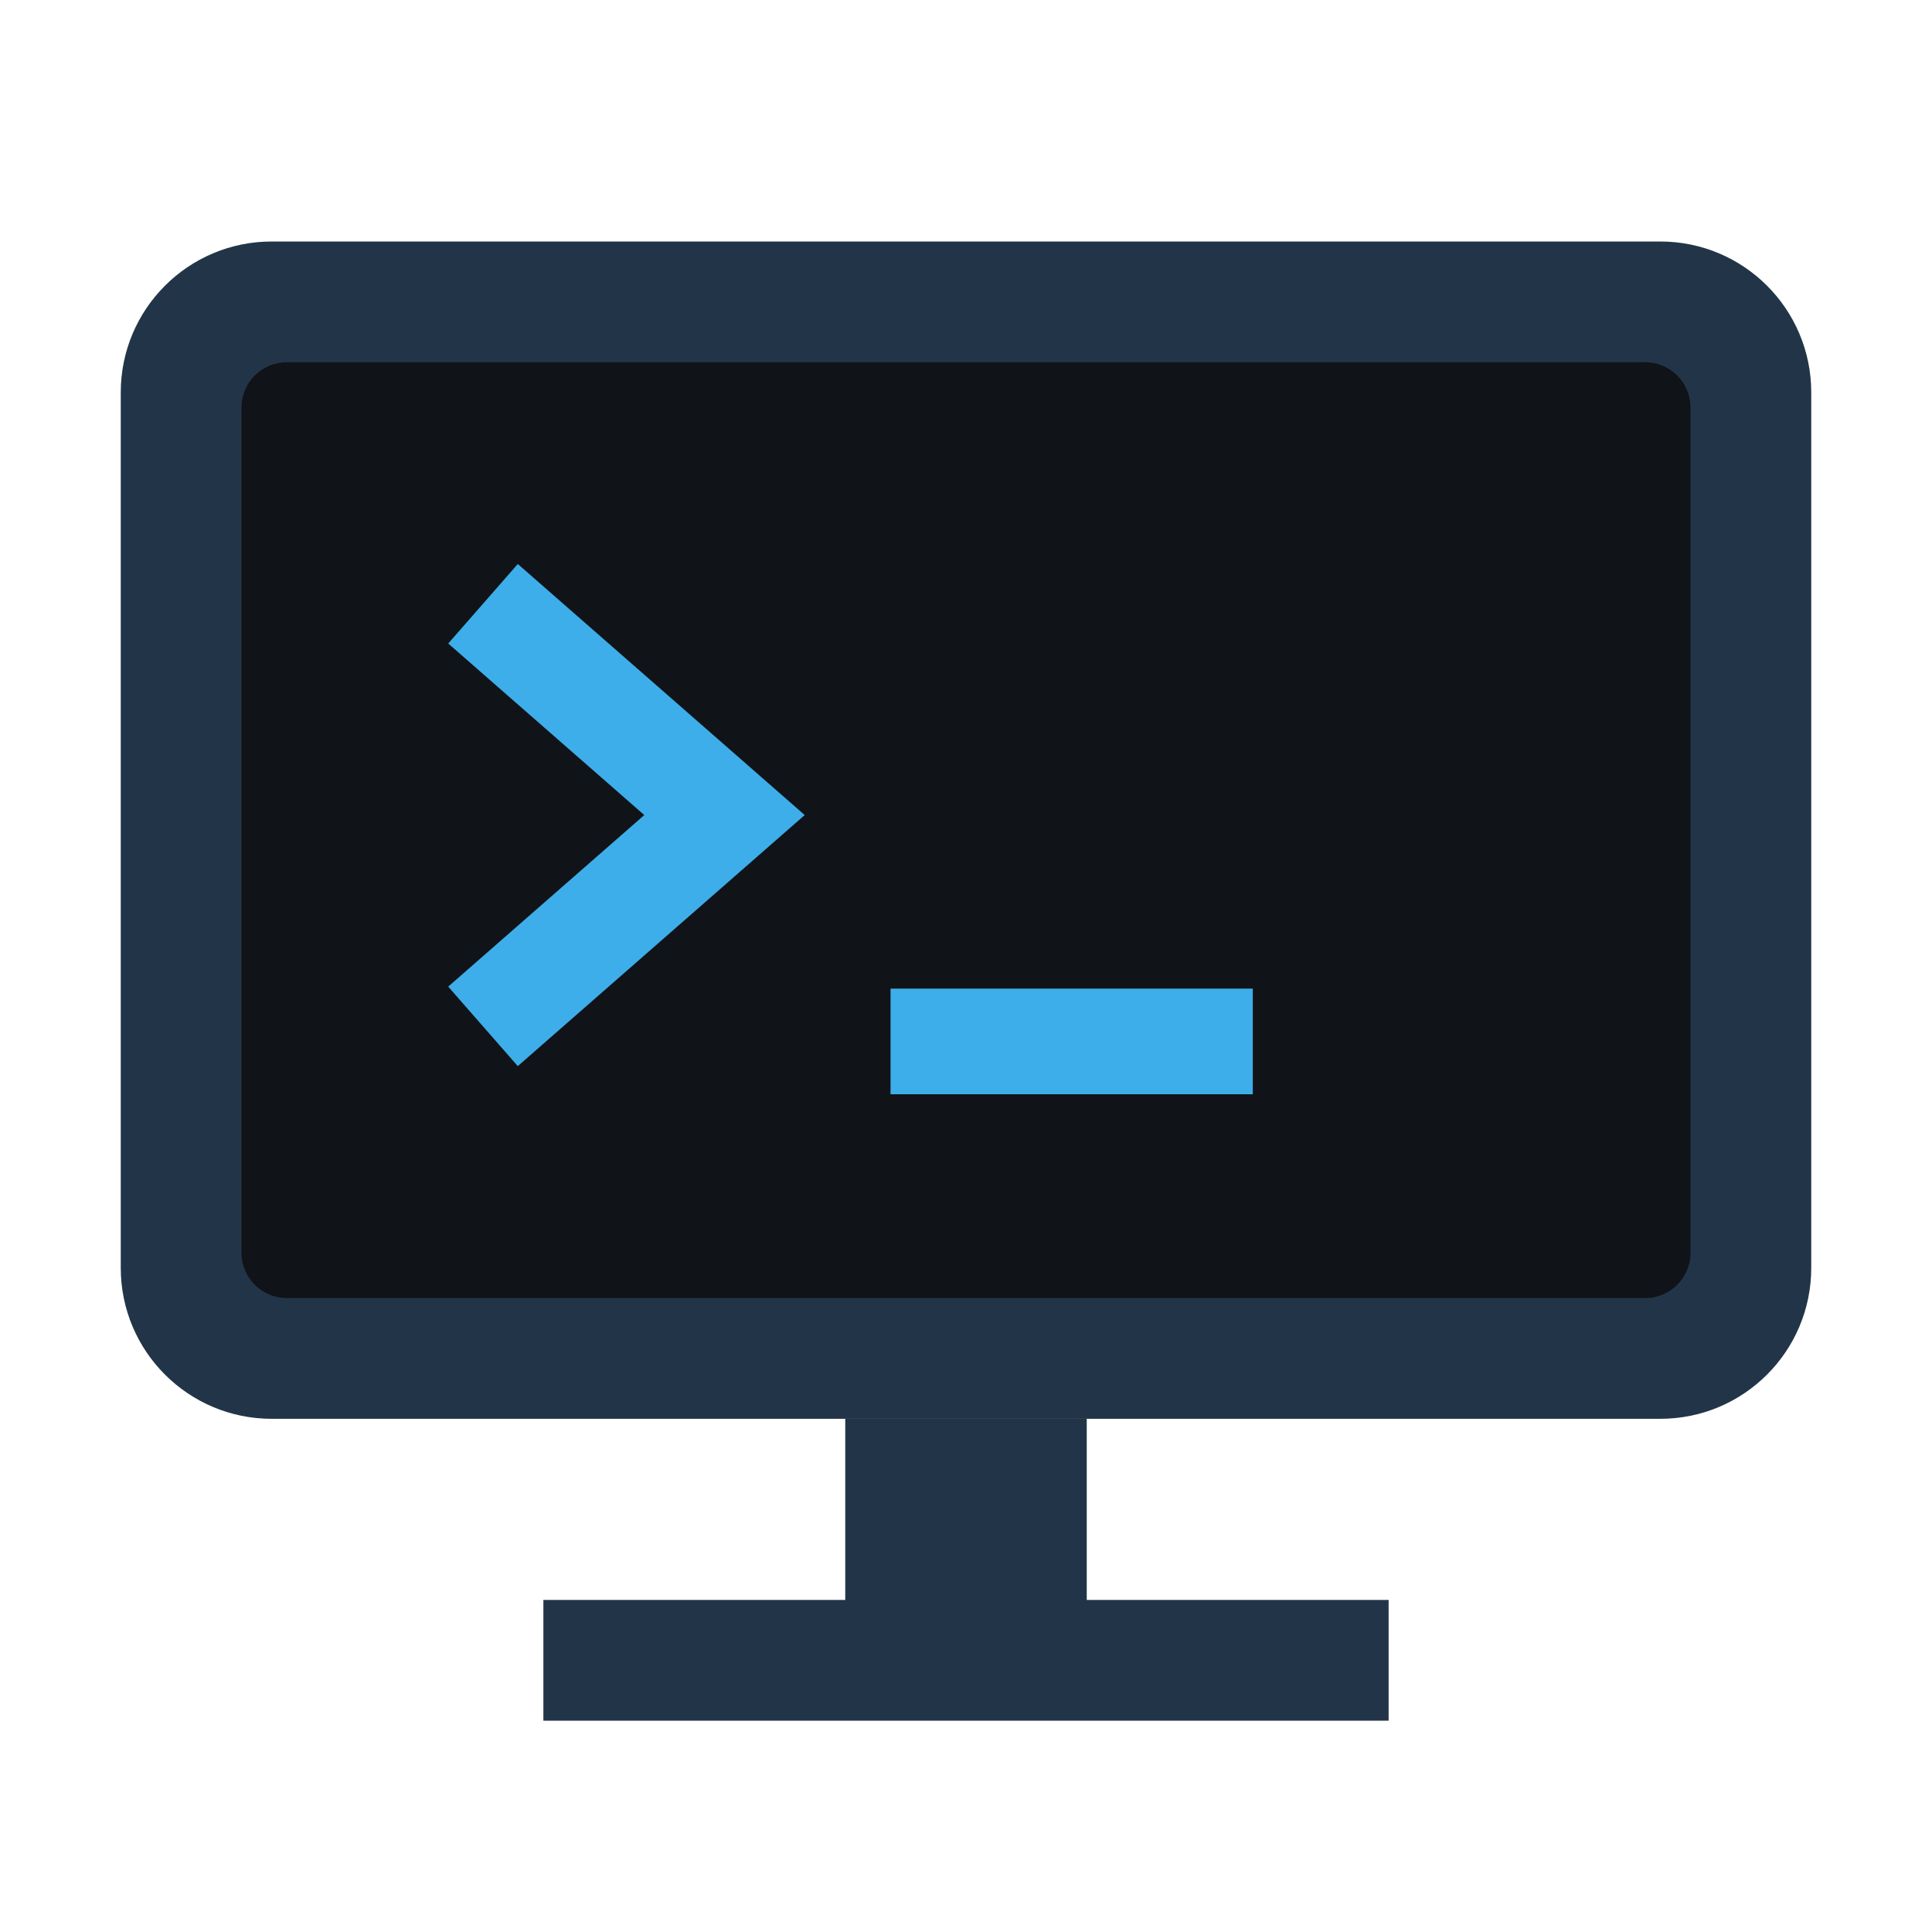
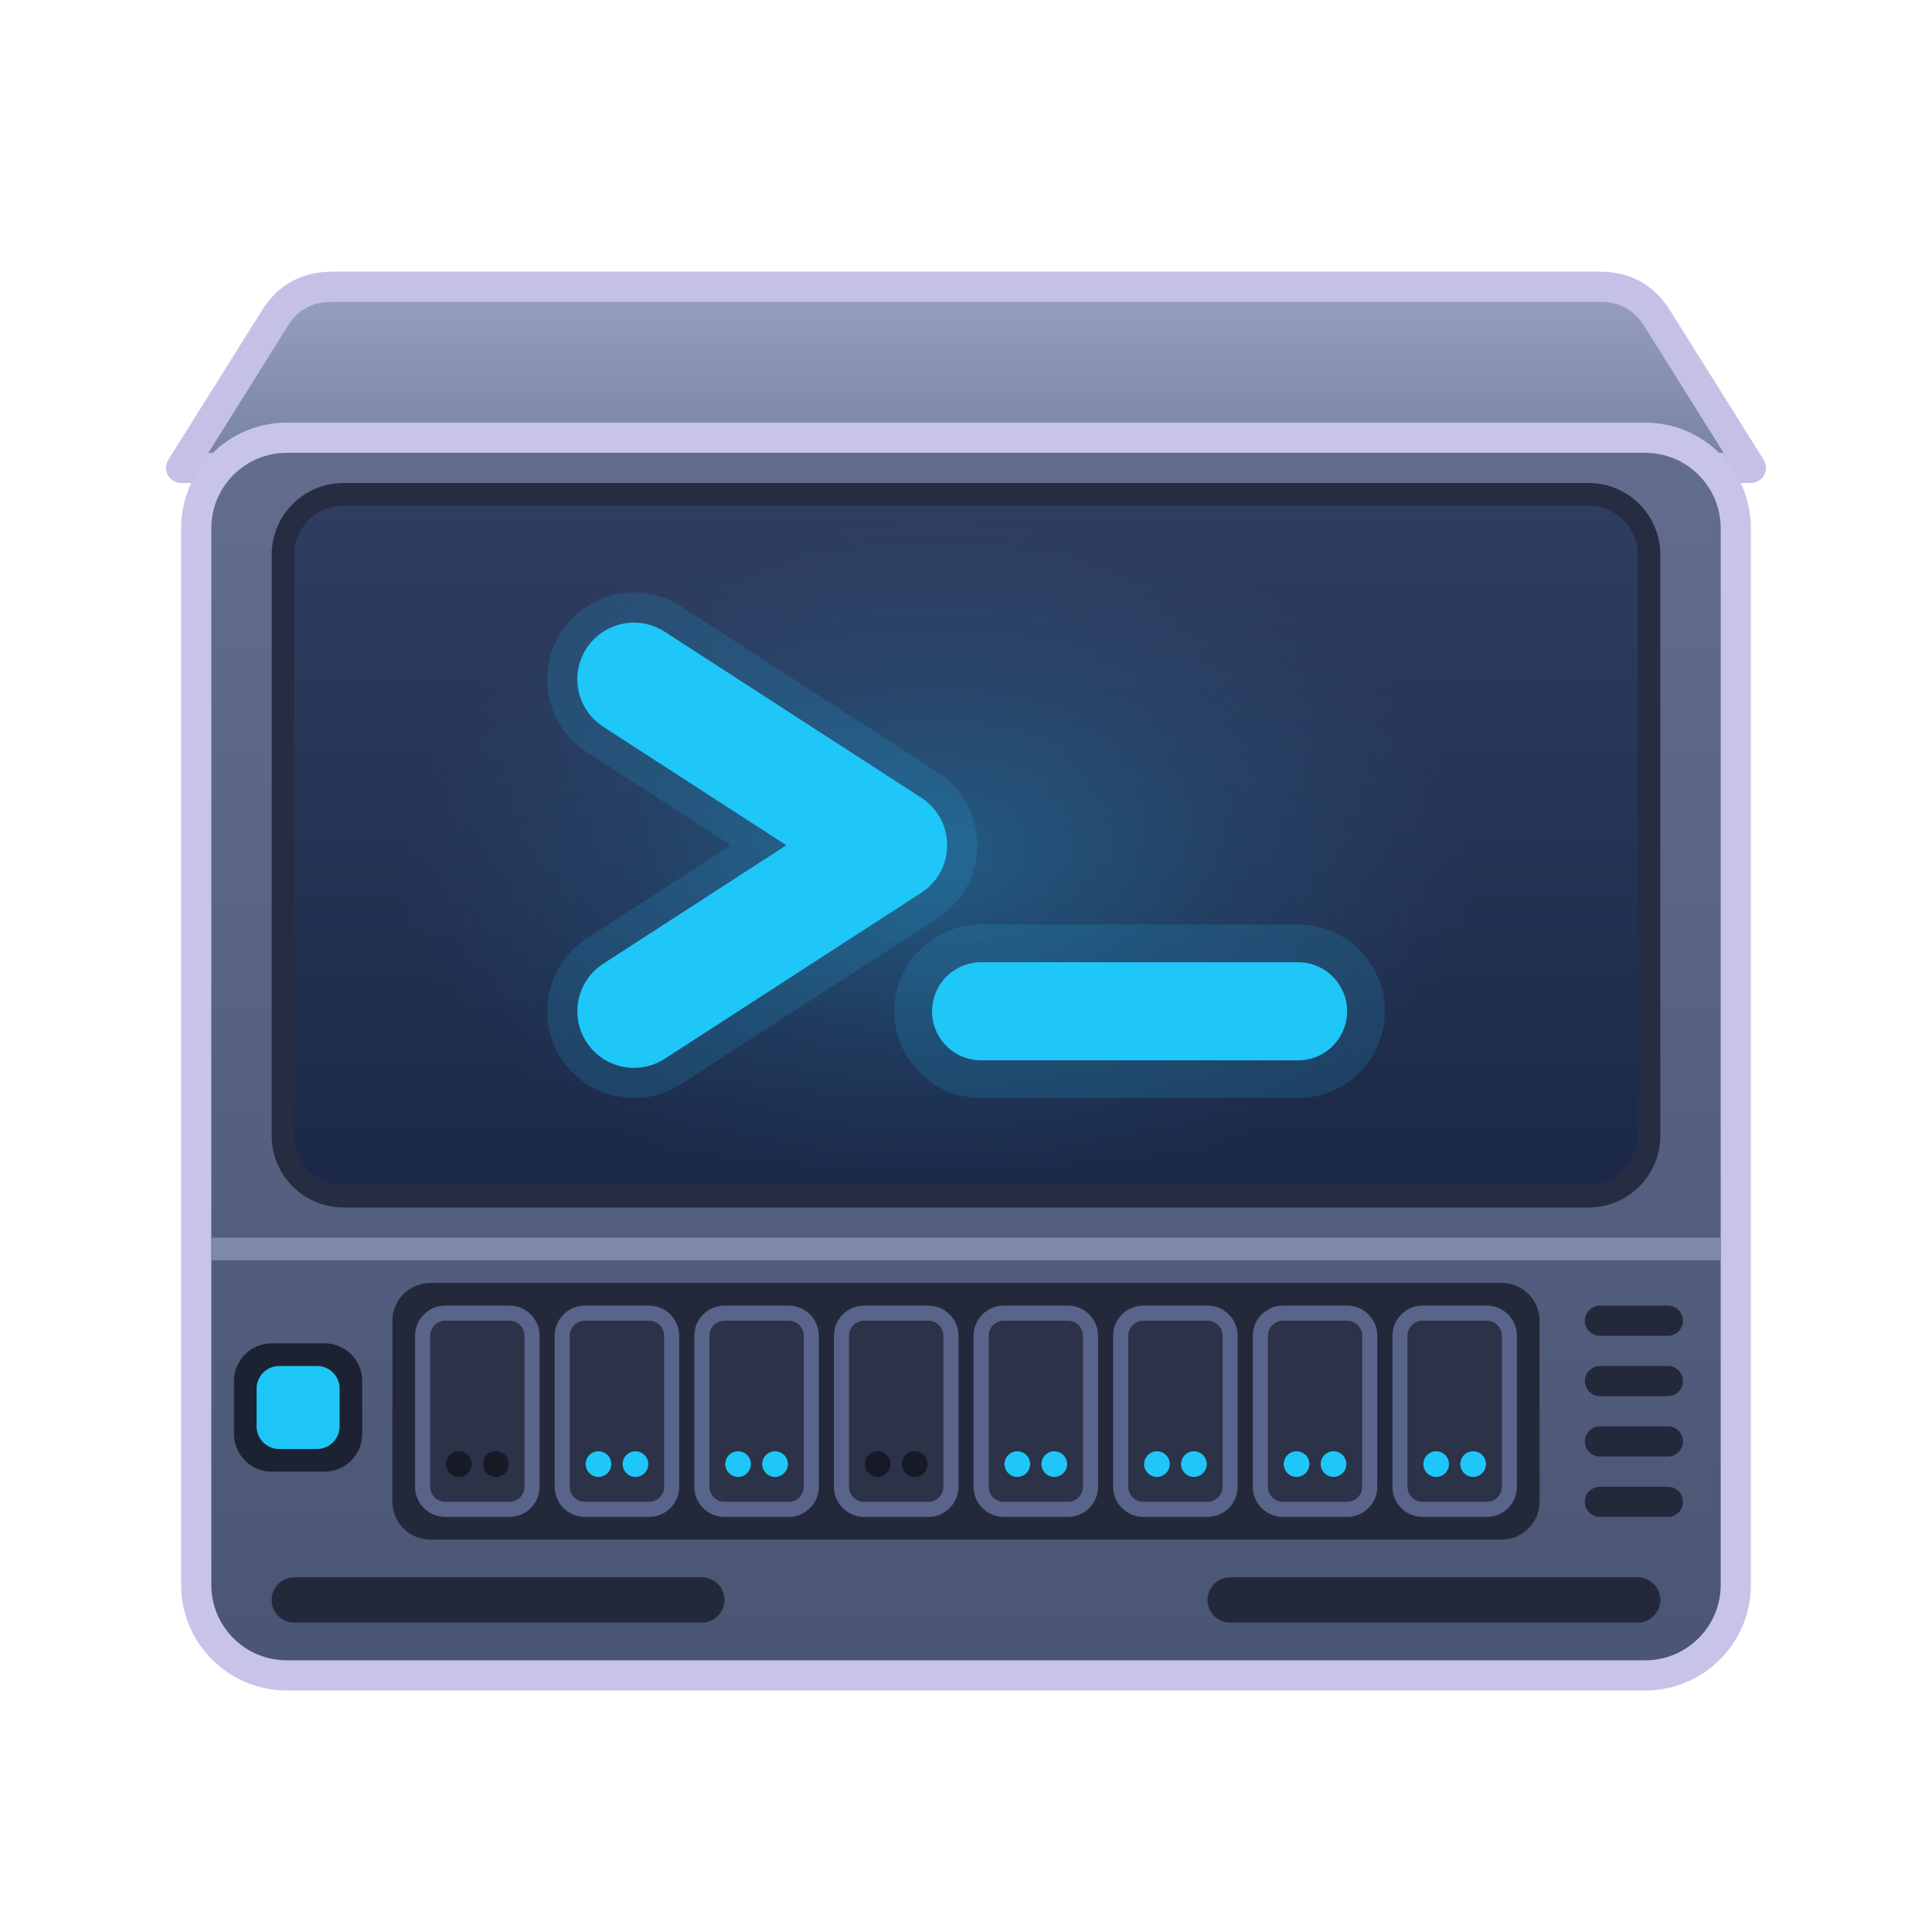
<svg xmlns="http://www.w3.org/2000/svg" width="128" height="128" viewBox="0 0 128 128">
-   <rect x="8" y="16" width="112" height="78" rx="10" fill="#223548" />
-   <rect x="16" y="24" width="96" height="62" rx="3" fill="#101318" />
-   <path d="M32 40l16 14-16 14M59 69h24" fill="none" stroke="#3daee9" stroke-width="7" />
-   <path d="M56 94v12H36v8h56v-8H72V94" fill="#223548" />
+   <defs>
+     <linearGradient id="top" x1="0" y1="18" x2="0" y2="31" gradientUnits="userSpaceOnUse">
+       <stop offset="0" stop-color="#9aa3c2" />
+       <stop offset="1" stop-color="#76829f" />
+     </linearGradient>
+     <linearGradient id="body" x1="0" y1="28" x2="0" y2="112" gradientUnits="userSpaceOnUse">
+       <stop offset="0" stop-color="#636e8f" />
+       <stop offset="1" stop-color="#4a5473" />
+     </linearGradient>
+     <linearGradient id="screen" x1="0" y1="32" x2="0" y2="80" gradientUnits="userSpaceOnUse">
+       <stop offset="0" stop-color="#2f3e61" />
+       <stop offset="1" stop-color="#1b2746" />
+     </linearGradient>
+     <radialGradient id="glow" cx="62" cy="57" r="36" gradientUnits="userSpaceOnUse" gradientTransform="translate(62 57) scale(1 0.62) translate(-62 -57)">
+       <stop offset="0" stop-color="#1fb8f2" stop-opacity="0.3" />
+       <stop offset="0.55" stop-color="#1fb8f2" stop-opacity="0.1" />
+       <stop offset="1" stop-color="#1fb8f2" stop-opacity="0" />
+     </radialGradient>
+   </defs>
+   <path d="M22 19h84q2.5 0 3.8 2.1L116 31H12l6.2-9.9Q19.5 19 22 19z" fill="url(#top)" stroke="#c4c0e6" stroke-width="2" stroke-linejoin="round" />
+   <rect x="13" y="29" width="102" height="82" rx="6" fill="url(#body)" stroke="#c8c3e8" stroke-width="2" />
+   <rect x="18.75" y="32.75" width="90.5" height="46.5" rx="4" fill="url(#screen)" stroke="#262d43" stroke-width="1.5" />
+   <rect x="19.5" y="33.5" width="89" height="45" rx="3.25" fill="url(#glow)" />
+   <path d="M42 45l17 11-17 11M65 67h21" fill="none" stroke="#1fb8f2" stroke-width="11.5" stroke-linecap="round" stroke-linejoin="round" opacity="0.16" />
+   <path d="M42 45l17 11-17 11" fill="none" stroke="#1fc6f8" stroke-width="7.5" stroke-linecap="round" stroke-linejoin="round" />
+   <path d="M65 67h21" fill="none" stroke="#1fc6f8" stroke-width="6.5" stroke-linecap="round" />
+   <rect x="14" y="82" width="100" height="1.5" fill="#7d88ab" />
+   <rect x="15.5" y="89" width="8.5" height="8.5" rx="2.5" fill="#1d2232" />
+   <rect x="17" y="90.5" width="5.5" height="5.5" rx="1.5" fill="#1fc6f8" />
+   <rect x="26" y="85" width="76" height="17" rx="2.5" fill="#23293b" />
+   <g fill="#2c3247" stroke="#59648a">
+     <rect x="28" y="87" width="7.25" height="13" rx="1.5" />
+     <rect x="37.25" y="87" width="7.25" height="13" rx="1.5" />
+     <rect x="46.5" y="87" width="7.25" height="13" rx="1.5" />
+     <rect x="55.75" y="87" width="7.25" height="13" rx="1.5" />
+     <rect x="65" y="87" width="7.25" height="13" rx="1.5" />
+     <rect x="74.25" y="87" width="7.25" height="13" rx="1.5" />
+     <rect x="83.5" y="87" width="7.25" height="13" rx="1.5" />
+     <rect x="92.75" y="87" width="7.25" height="13" rx="1.5" />
+   </g>
+   <g fill="#1fc6f8">
+     <circle cx="30.4" cy="97" r="0.85" fill="#161a26" />
+     <circle cx="32.85" cy="97" r="0.85" fill="#161a26" />
+     <circle cx="39.65" cy="97" r="0.85" />
+     <circle cx="42.1" cy="97" r="0.85" />
+     <circle cx="48.9" cy="97" r="0.85" />
+     <circle cx="51.35" cy="97" r="0.85" />
+     <circle cx="58.15" cy="97" r="0.85" fill="#161a26" />
+     <circle cx="60.6" cy="97" r="0.85" fill="#161a26" />
+     <circle cx="67.4" cy="97" r="0.85" />
+     <circle cx="69.85" cy="97" r="0.85" />
+     <circle cx="76.65" cy="97" r="0.85" />
+     <circle cx="79.1" cy="97" r="0.85" />
+     <circle cx="85.9" cy="97" r="0.85" />
+     <circle cx="88.35" cy="97" r="0.85" />
+     <circle cx="95.15" cy="97" r="0.85" />
+     <circle cx="97.6" cy="97" r="0.85" />
+   </g>
+   <g fill="#23293b">
+     <rect x="105" y="86.5" width="6.5" height="2" rx="1" />
+     <rect x="105" y="90.5" width="6.5" height="2" rx="1" />
+     <rect x="105" y="94.5" width="6.5" height="2" rx="1" />
+     <rect x="105" y="98.5" width="6.5" height="2" rx="1" />
+     <rect x="18" y="104.5" width="30" height="3" rx="1.5" />
+     <rect x="80" y="104.5" width="30" height="3" rx="1.5" />
+   </g>
</svg>
